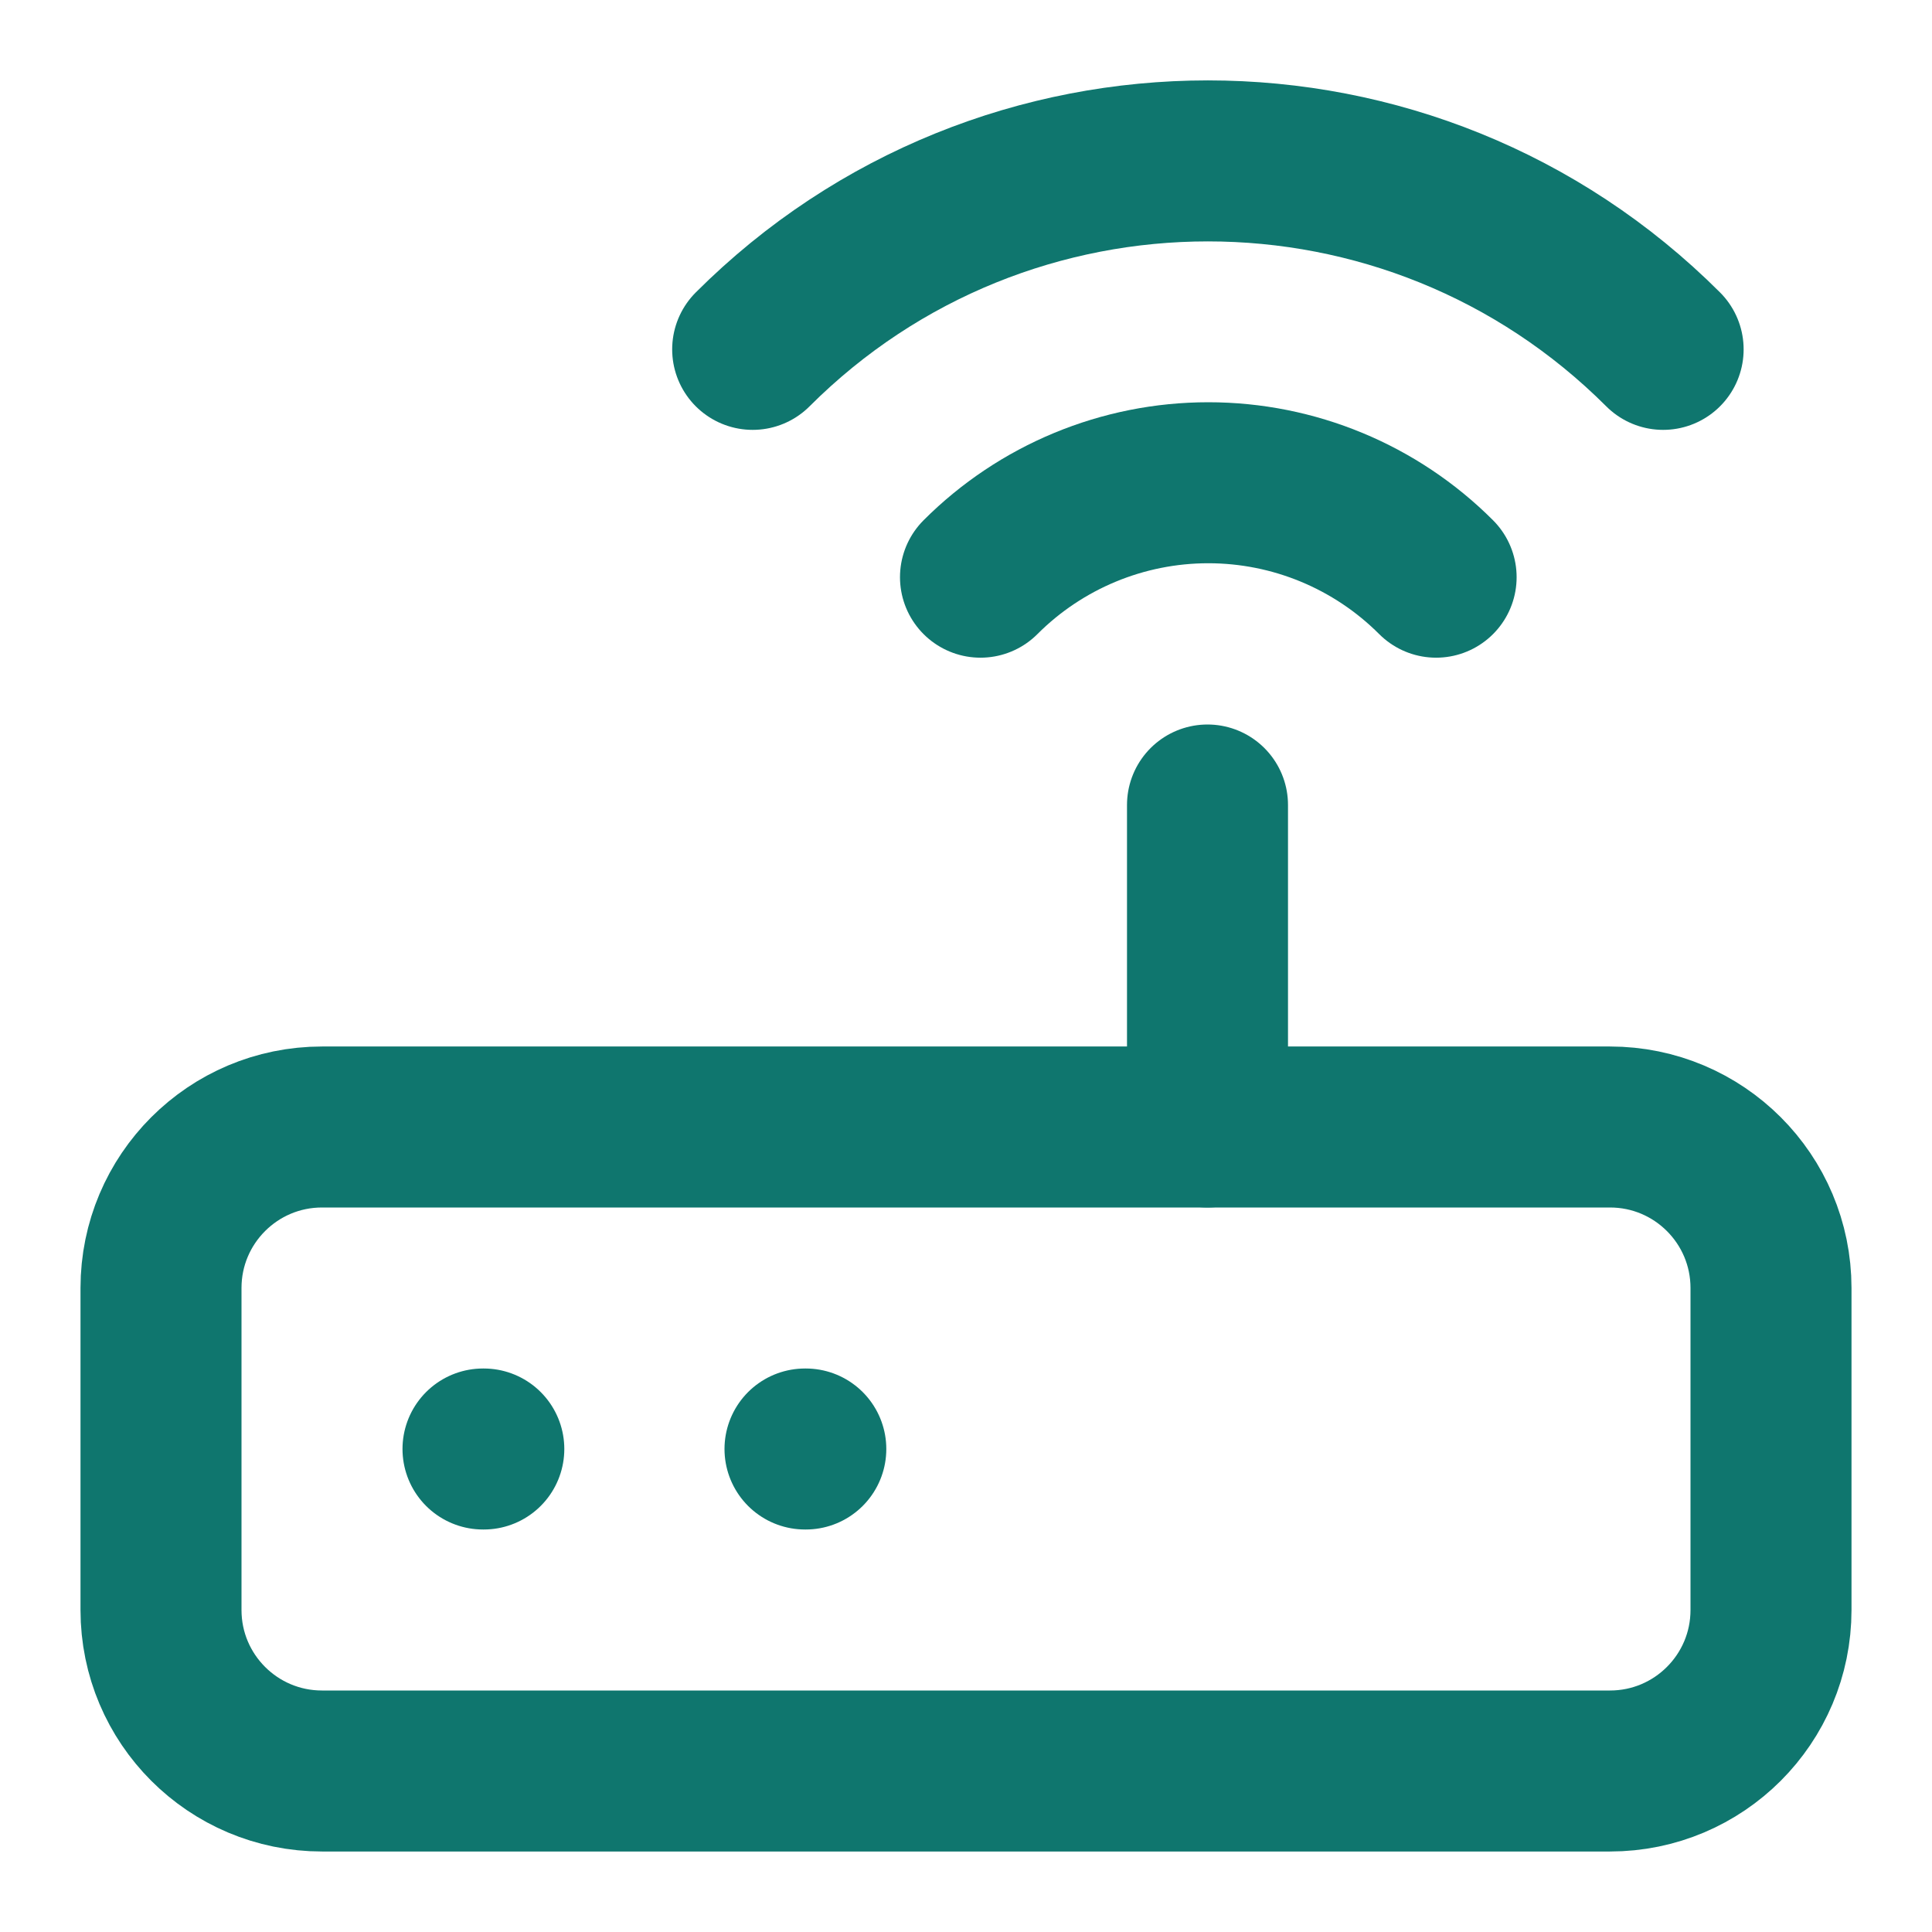
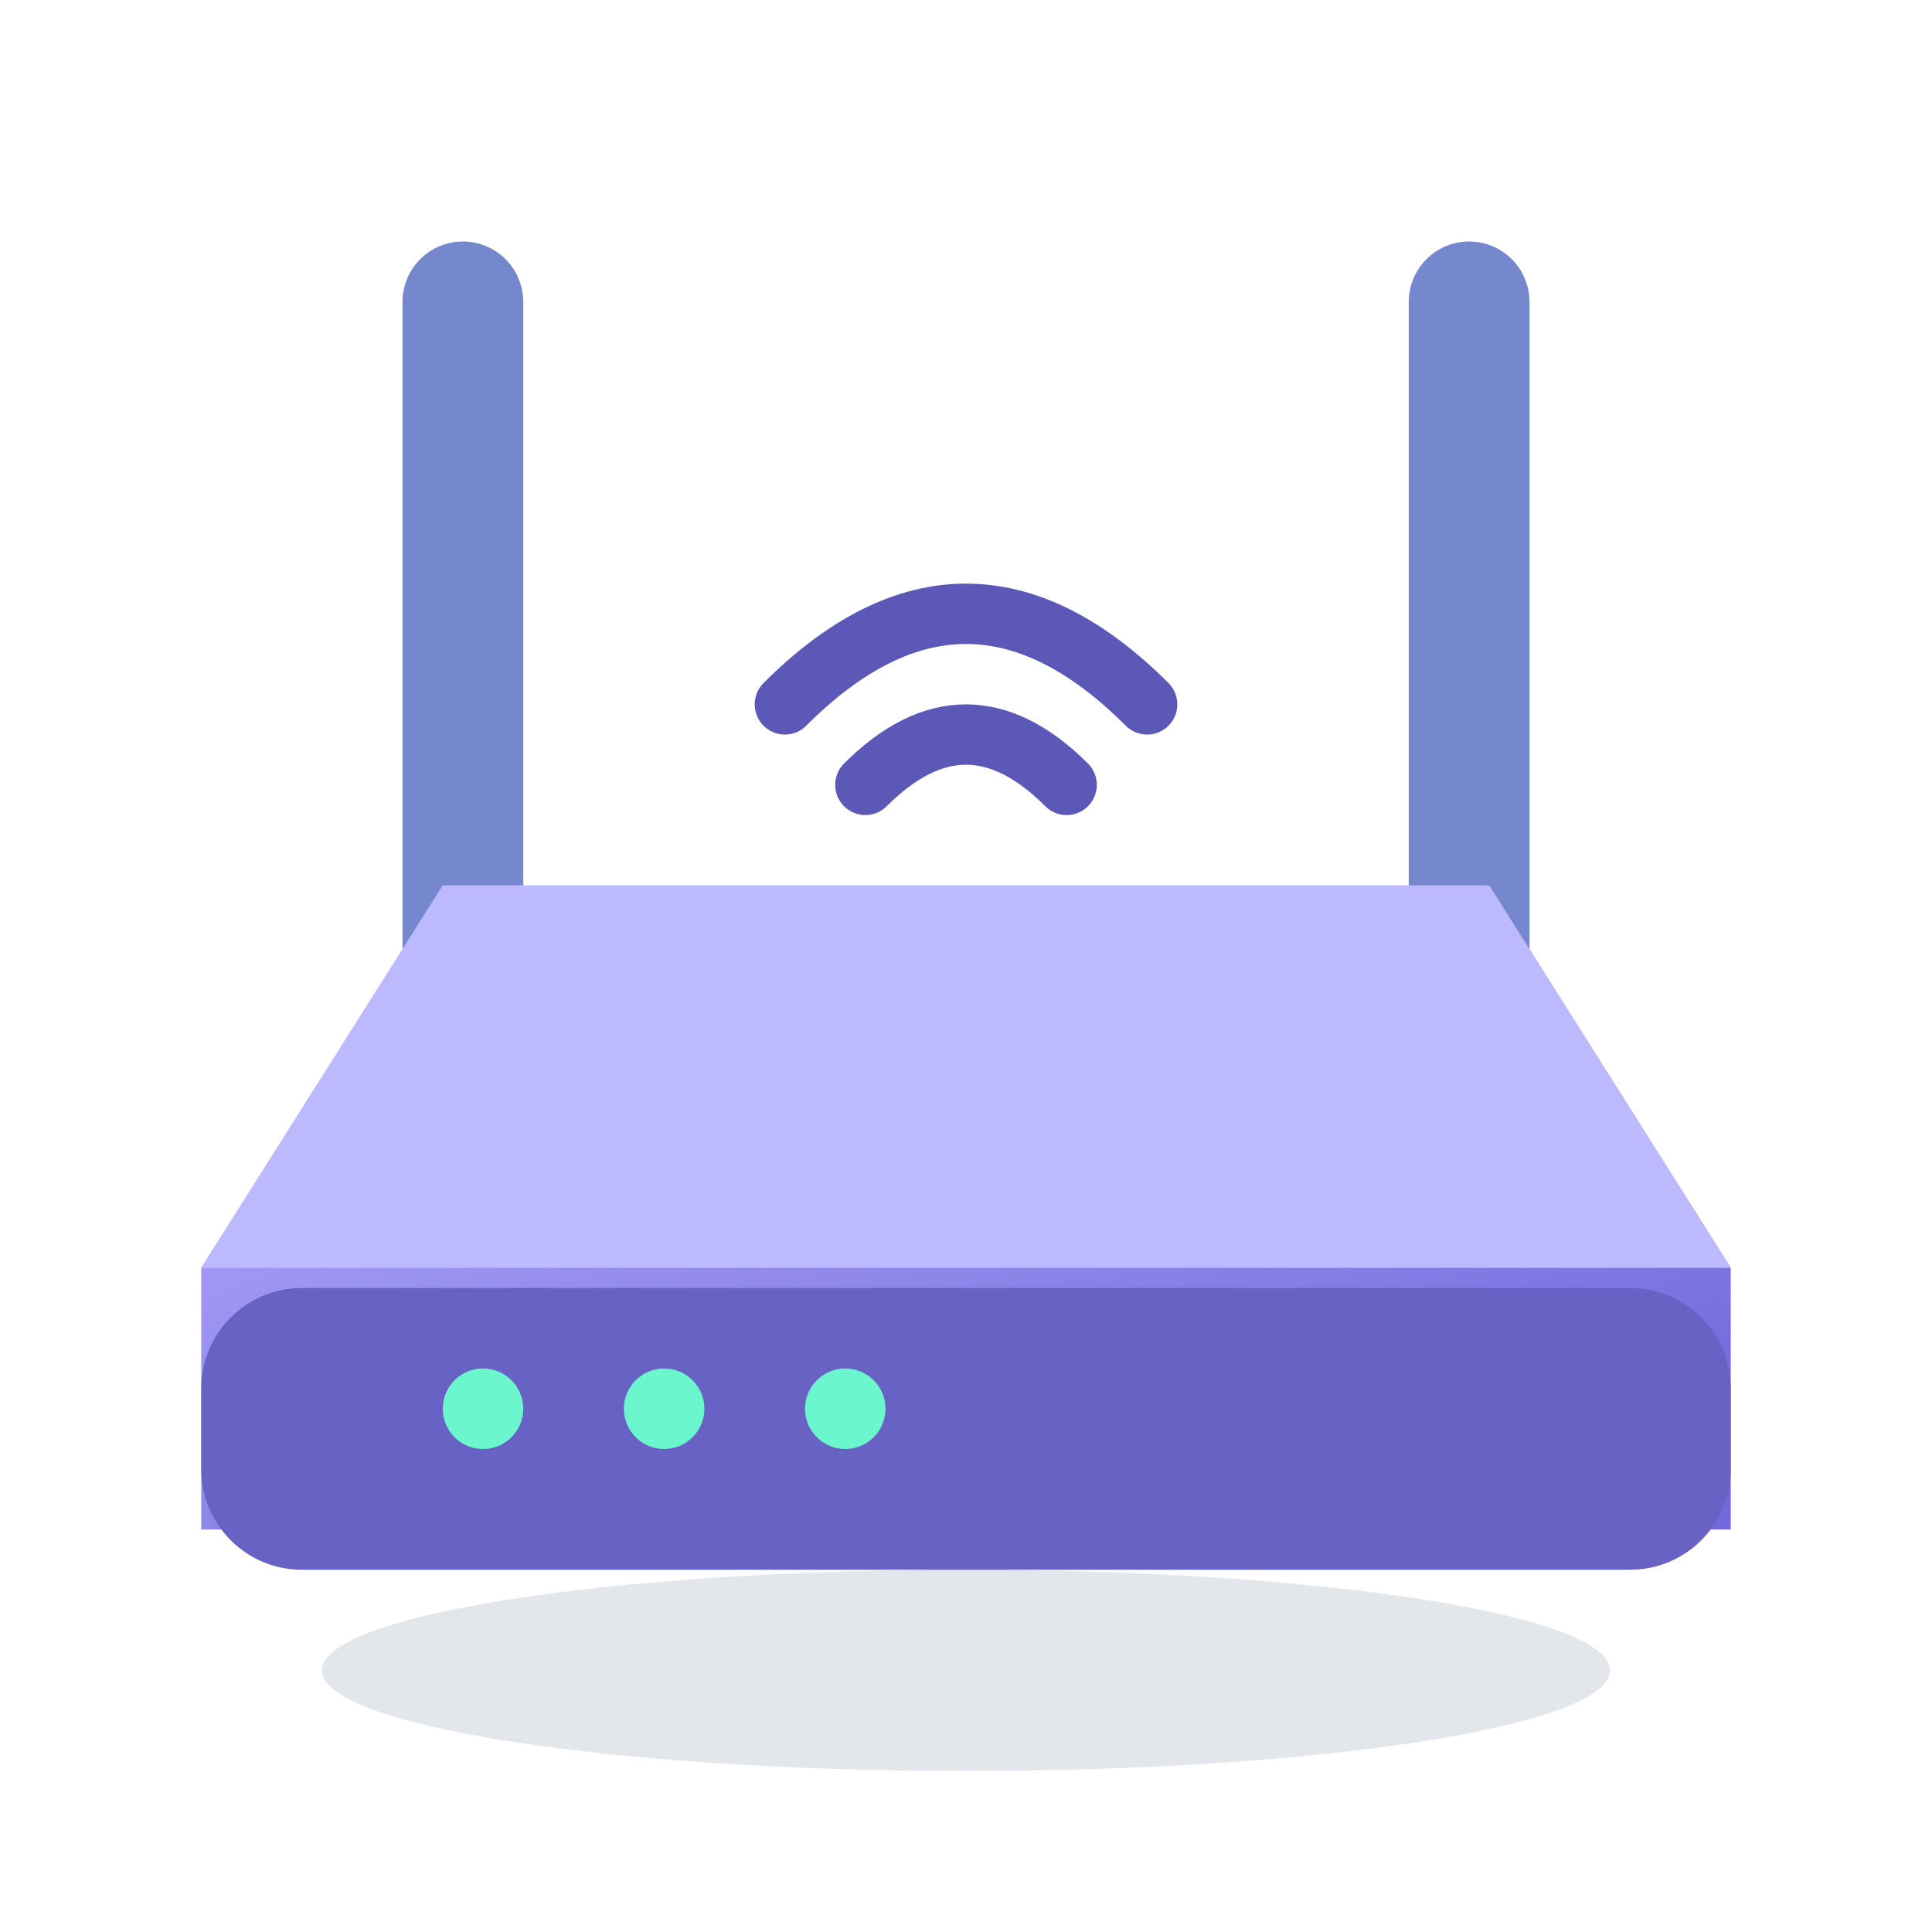
- <svg xmlns="http://www.w3.org/2000/svg" width="24" height="24" viewBox="0 0 24 24" fill="none" stroke="#0f766e" stroke-width="2" stroke-linecap="round" stroke-linejoin="round">
-   <rect width="20" height="8" x="2" y="14" rx="2" />
-   <path d="M6.01 18H6" />
-   <path d="M10.01 18H10" />
-   <path d="M15 10v4" />
-   <path d="M17.84 7.17a4 4 0 0 0-5.66 0" />
-   <path d="M20.66 4.34a8 8 0 0 0-11.31 0" />
+ <svg xmlns="http://www.w3.org/2000/svg" viewBox="0 0 96 96">
+   <defs>
+     <linearGradient id="paint" x2=".8" y2="1">
+       <stop stop-color="#BAB2FF" />
+       <stop offset="1" stop-color="#7269DB" />
+     </linearGradient>
+     <linearGradient id="metal" x2="0" y2="1">
+       <stop stop-color="#F1F5FC" />
+       <stop offset="1" stop-color="#AAB8D0" />
+     </linearGradient>
+     <linearGradient id="screen" x2="1" y2="1">
+       <stop stop-color="#74E4FF" />
+       <stop offset="1" stop-color="#4B5DED" />
+     </linearGradient>
+   </defs>
+   <ellipse cx="48" cy="83" rx="32" ry="5" fill="#14294D" opacity=".12" />
+   <path d="M23 47V15M73 47V15" stroke="#7587CD" stroke-width="6" stroke-linecap="round" />
+   <path d="M22 44h52l12 19v13H10V63z" fill="url(#paint)" />
+   <path d="M22 44h52l12 19H10z" fill="#BDB9FF" />
+   <rect x="10" y="64" width="76" height="14" rx="5" fill="#6962C5" />
+   <g fill="#6CF6CE">
+     <circle cx="24" cy="70" r="2" />
+     <circle cx="33" cy="70" r="2" />
+     <circle cx="42" cy="70" r="2" />
+   </g>
+   <path d="M39 35q9-9 18 0M43 39q5-5 10 0" fill="none" stroke="#5C58B8" stroke-width="3" stroke-linecap="round" />
</svg>
